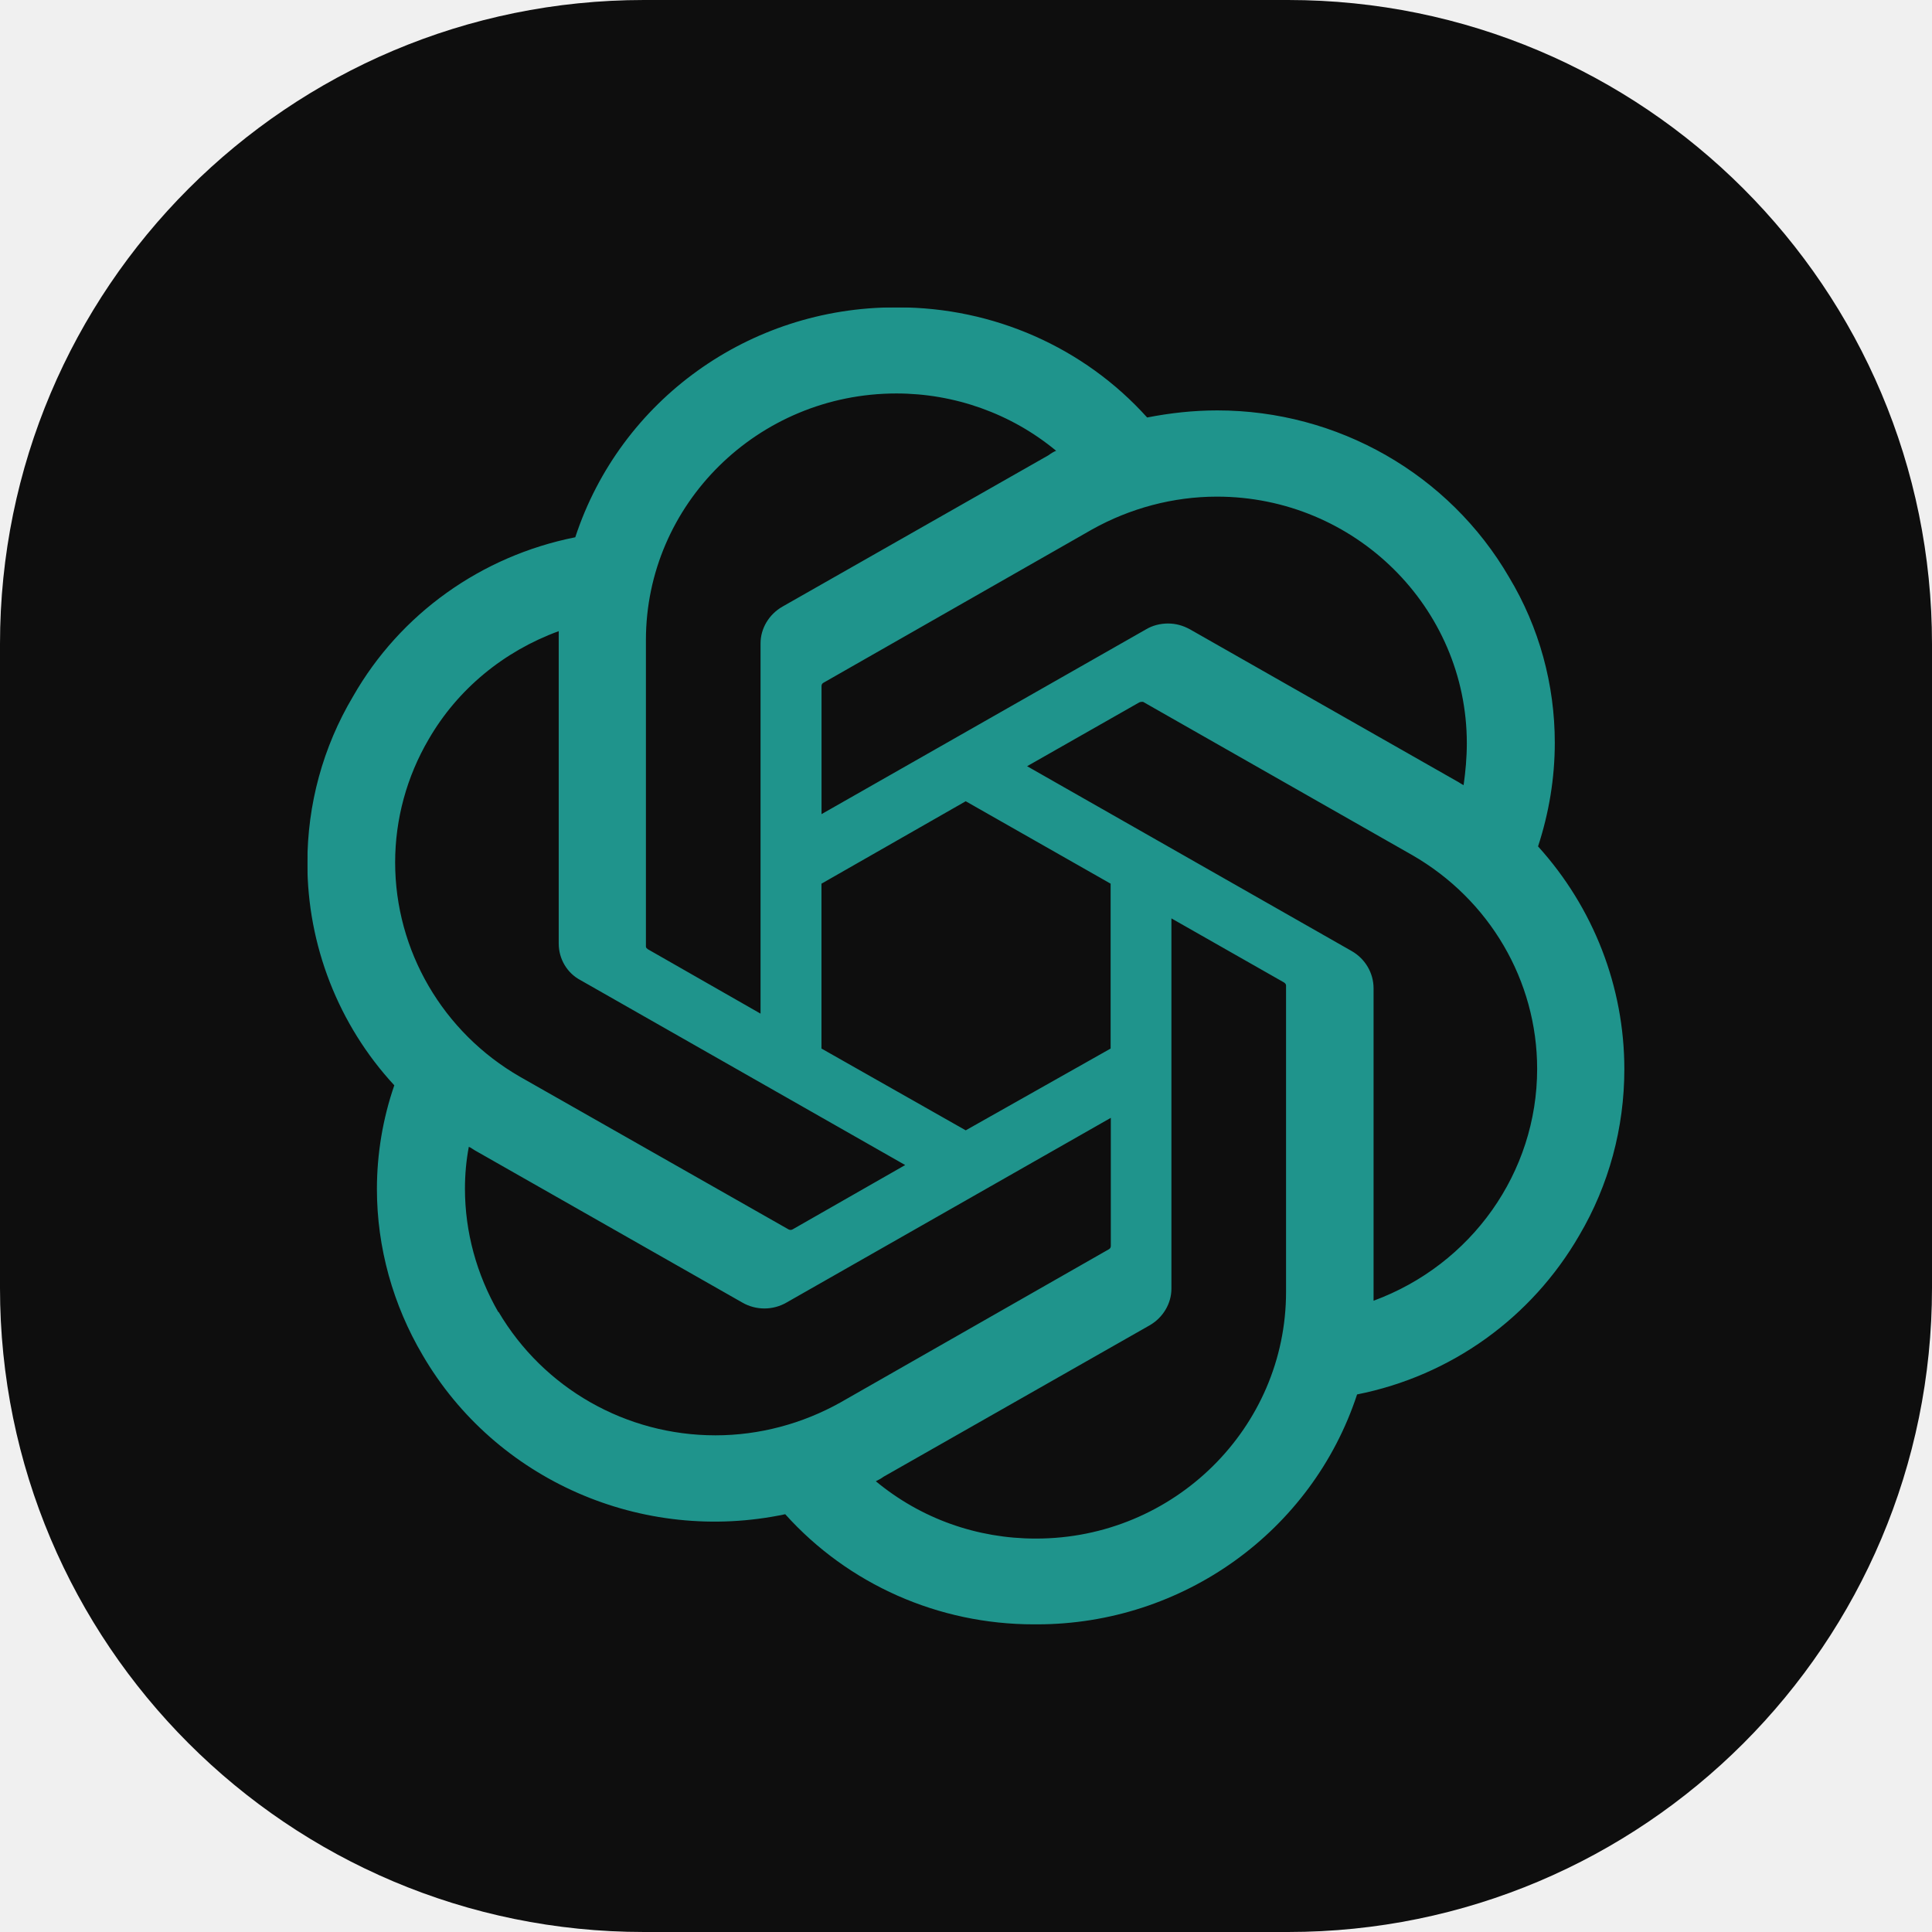
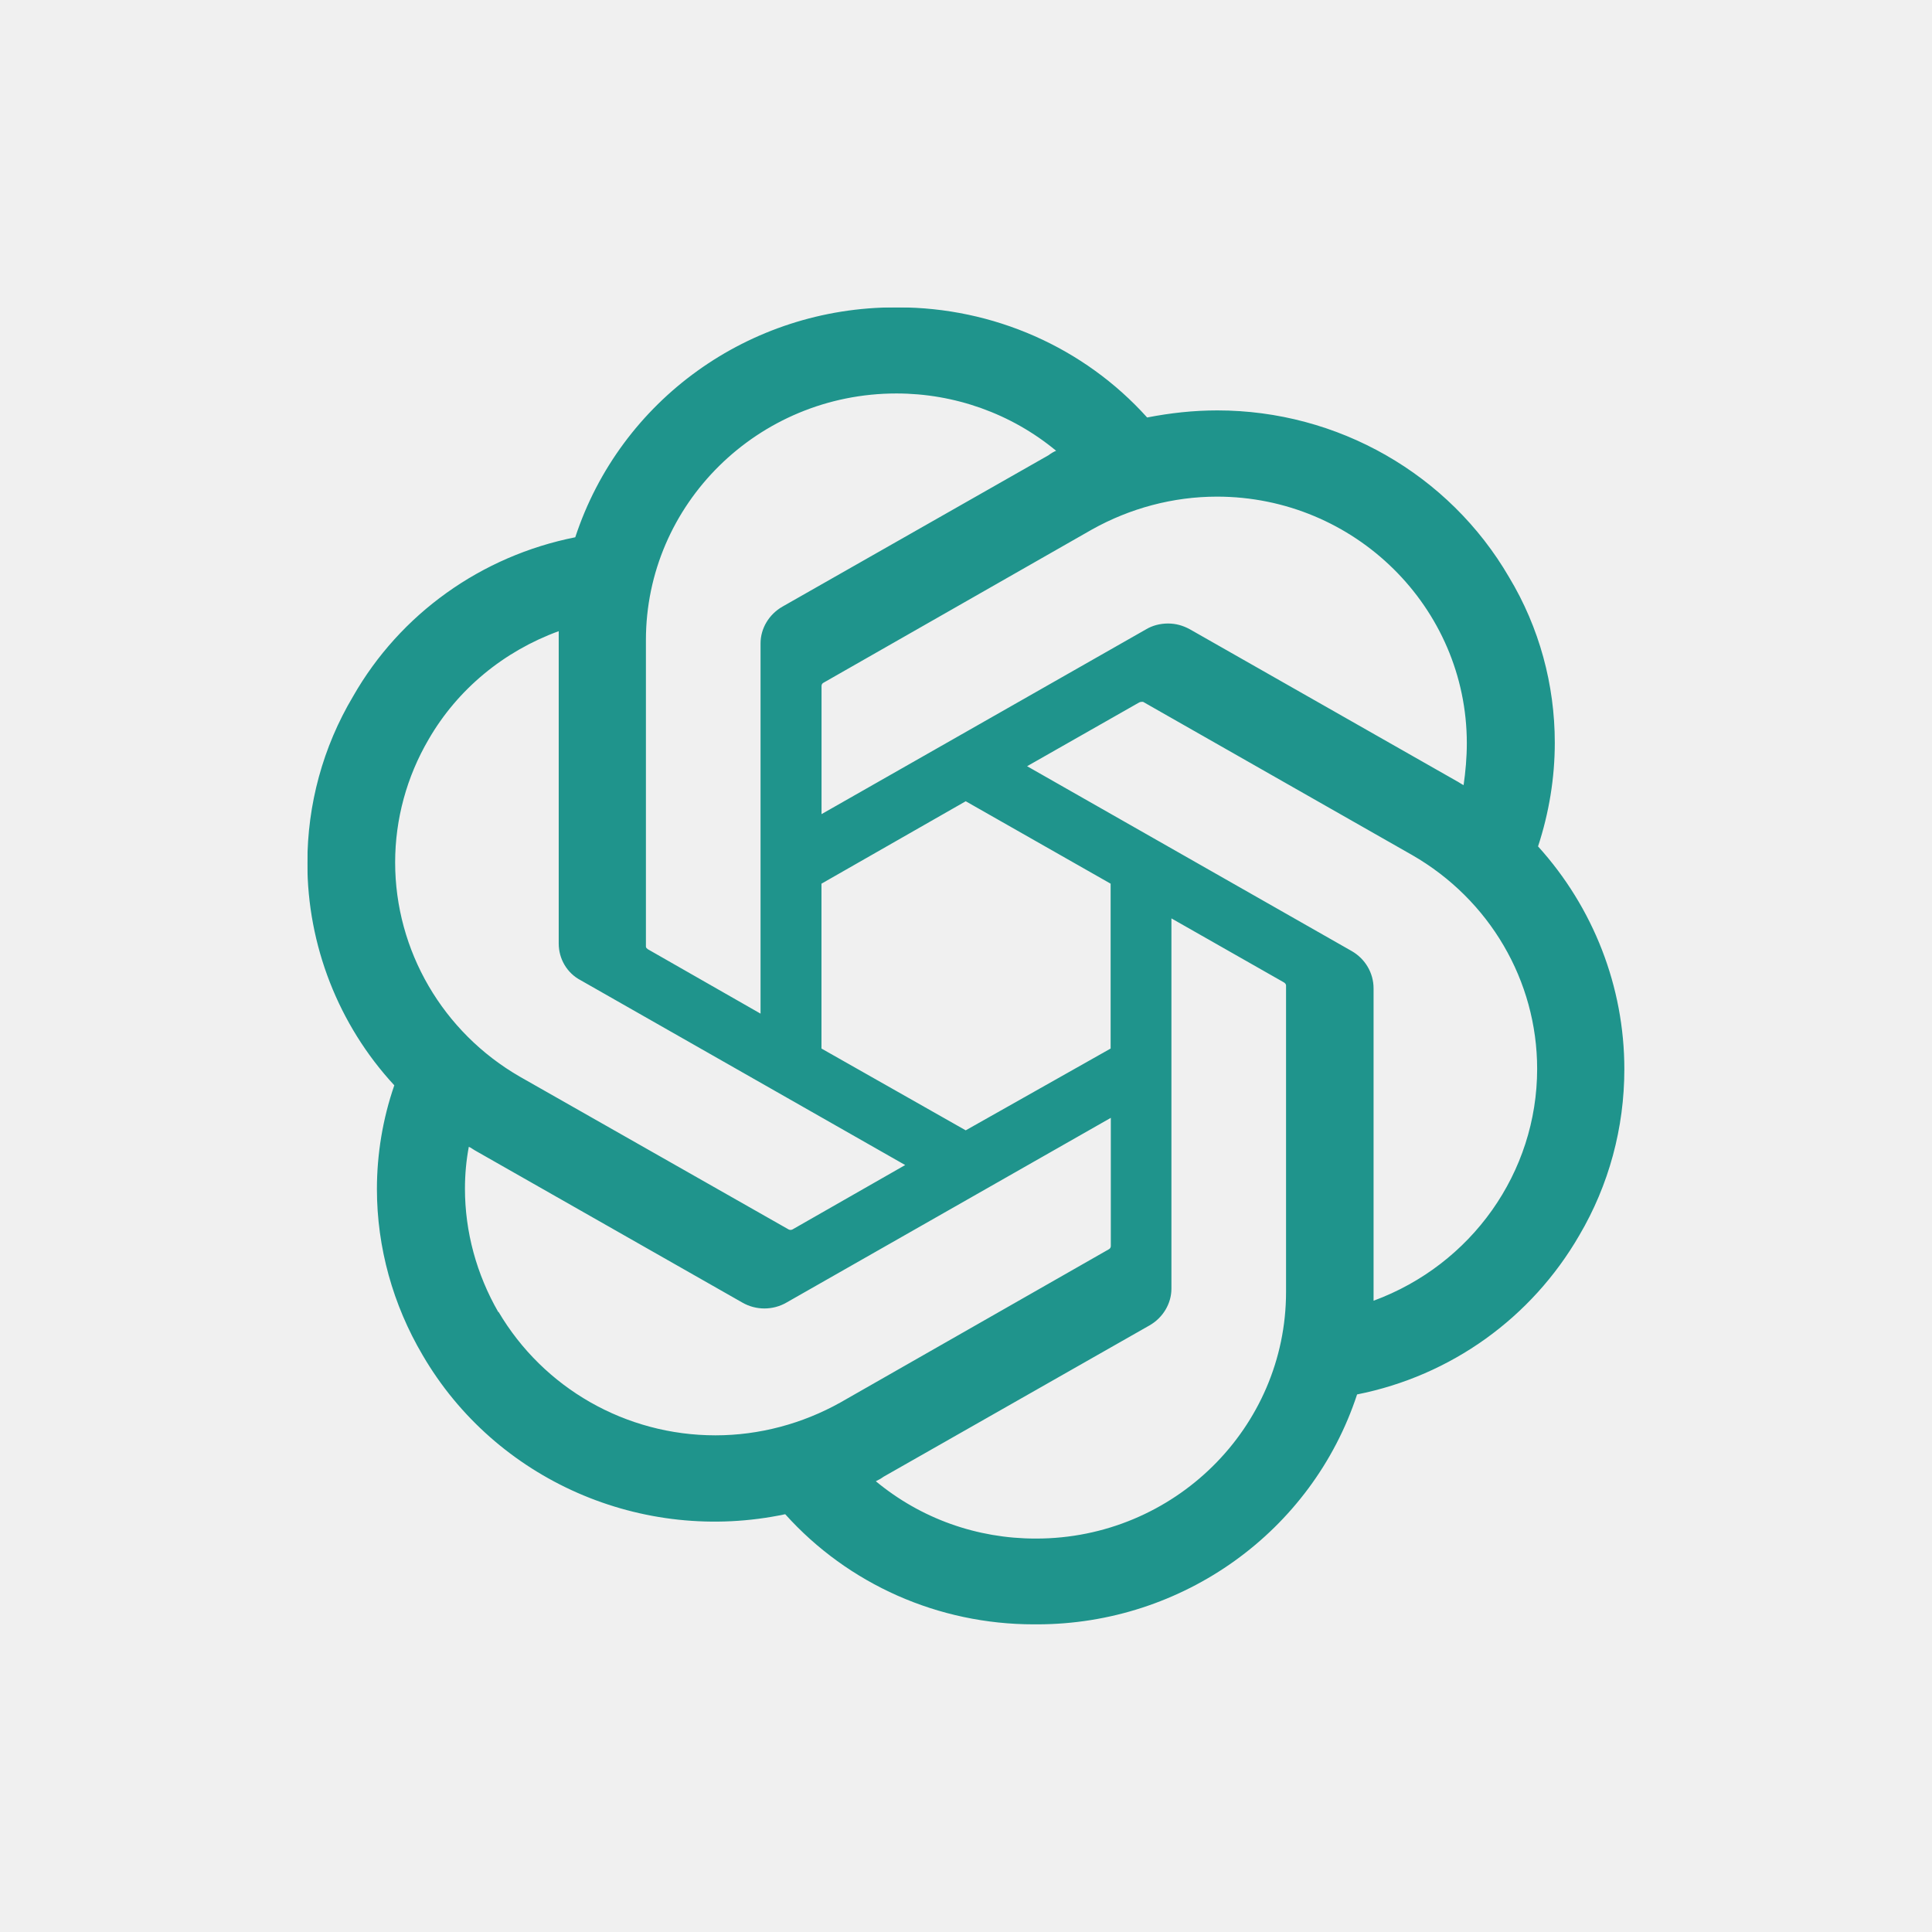
<svg xmlns="http://www.w3.org/2000/svg" xmlns:xlink="http://www.w3.org/1999/xlink" width="30" height="30" viewBox="0 0 30 30" fill="none">
  <defs>
    <rect id="path_0" x="0" y="0" width="30" height="30" />
    <rect id="path_1" x="0" y="0" width="20.455" height="20.455" />
  </defs>
  <g opacity="1" transform="translate(0 0)  rotate(0 15 15)">
-     <rect fill="#0e0e0e" opacity="1" transform="translate(0 0)  rotate(0 15 15)" x="0" y="0" width="30" height="30" rx="10" />
+     <rect fill="#F0F0F0" opacity="1" transform="translate(0 0)  rotate(0 15 15)" x="0" y="0" width="30" height="30" rx="10" />
    <mask id="bg-mask-0" fill="white">
      <use xlink:href="#path_0" />
    </mask>
    <g mask="url(#bg-mask-0)">
      <g opacity="1" transform="translate(4.772727 4.772727)  rotate(0 10.22727 10.22727)">
        <mask id="bg-mask-1" fill="white">
          <use xlink:href="#path_1" />
        </mask>
        <g mask="url(#bg-mask-1)">
          <path id="分组 1" fill-rule="evenodd" style="fill:#1F948C" transform="translate(0 0)  rotate(0 10.22727 10.22727)" opacity="1" d="M19.11 8.37L19.11 8.37C19.28 7.85 19.37 7.31 19.37 6.76C19.37 5.86 19.13 4.97 18.66 4.19C17.73 2.59 16 1.6 14.13 1.6C13.76 1.6 13.4 1.64 13.04 1.71C12.06 0.62 10.65 0 9.17 0L9.14 0L9.13 0C6.86 0 4.86 1.44 4.16 3.57C2.7 3.86 1.44 4.76 0.71 6.04C0.24 6.83 0 7.72 0 8.63C0 9.9 0.48 11.14 1.35 12.08C1.17 12.6 1.08 13.15 1.08 13.69C1.08 14.6 1.33 15.49 1.79 16.27C2.92 18.21 5.2 19.21 7.42 18.74C8.4 19.83 9.8 20.45 11.28 20.45L11.31 20.45L11.33 20.45C13.59 20.45 15.6 19.01 16.3 16.88C17.76 16.59 19.01 15.69 19.75 14.41C20.21 13.63 20.45 12.74 20.45 11.83C20.45 10.55 19.97 9.32 19.11 8.37Z M8.947 18.158C8.907 18.188 8.867 18.208 8.827 18.228C9.527 18.808 10.397 19.118 11.307 19.118L11.317 19.118C13.457 19.118 15.197 17.398 15.197 15.288L15.197 10.528C15.197 10.508 15.177 10.488 15.157 10.478L13.417 9.488L13.417 15.238C13.417 15.468 13.287 15.688 13.077 15.808L8.947 18.158Z M8.277 17.005L12.447 14.625C12.466 14.615 12.476 14.595 12.476 14.575L12.476 14.575L12.476 12.585L7.437 15.455C7.227 15.575 6.967 15.575 6.757 15.455L2.627 13.105C2.587 13.085 2.537 13.045 2.507 13.035C2.467 13.245 2.447 13.465 2.447 13.685C2.447 14.355 2.627 15.015 2.967 15.605L2.967 15.595C3.667 16.785 4.947 17.515 6.337 17.515C7.017 17.515 7.687 17.335 8.277 17.005Z M3.903 5.168C3.903 5.128 3.903 5.068 3.903 5.028C3.053 5.338 2.333 5.928 1.883 6.708L1.883 6.708C1.543 7.288 1.363 7.948 1.363 8.618C1.363 9.988 2.103 11.258 3.303 11.948L7.473 14.318C7.493 14.328 7.513 14.328 7.533 14.318L9.283 13.318L4.243 10.448C4.033 10.338 3.903 10.118 3.903 9.878L3.903 9.878L3.903 5.168Z M17.156 8.505L12.976 6.125C12.956 6.125 12.936 6.125 12.916 6.135L11.176 7.125L16.216 9.995C16.426 10.115 16.556 10.335 16.556 10.575C16.556 10.575 16.556 10.575 16.556 10.575L16.556 15.425C18.076 14.865 19.096 13.435 19.096 11.825C19.096 10.455 18.356 9.195 17.156 8.505Z M8.014 5.829C7.994 5.839 7.984 5.859 7.984 5.879L7.984 5.879L7.984 7.869L13.024 4.999C13.124 4.939 13.244 4.909 13.364 4.909C13.484 4.909 13.594 4.939 13.704 4.999L17.834 7.349C17.874 7.369 17.914 7.399 17.954 7.419L17.954 7.419C17.984 7.209 18.004 6.989 18.004 6.769C18.004 4.659 16.264 2.939 14.124 2.939C13.444 2.939 12.774 3.119 12.184 3.449L8.014 5.829Z M9.147 1.337C6.997 1.337 5.257 3.057 5.257 5.167L5.257 9.927C5.257 9.947 5.277 9.957 5.287 9.967L7.037 10.967L7.037 5.227L7.037 5.217C7.037 4.987 7.167 4.767 7.377 4.647L11.507 2.297C11.547 2.267 11.597 2.237 11.627 2.227C10.927 1.647 10.047 1.337 9.147 1.337Z M7.983 11.509L10.223 12.779L12.473 11.509L12.473 8.949L10.223 7.669L7.983 8.949L7.983 11.509Z " />
        </g>
      </g>
    </g>
  </g>
</svg>
